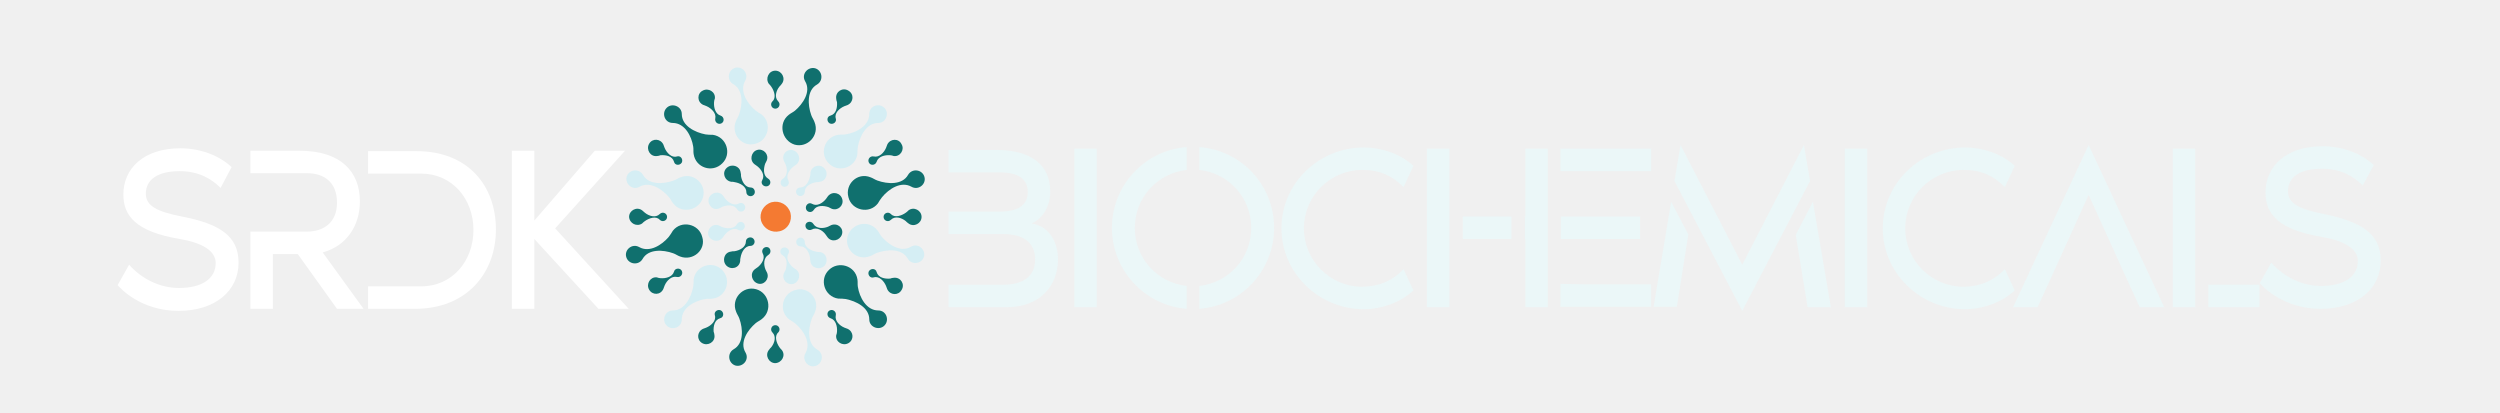
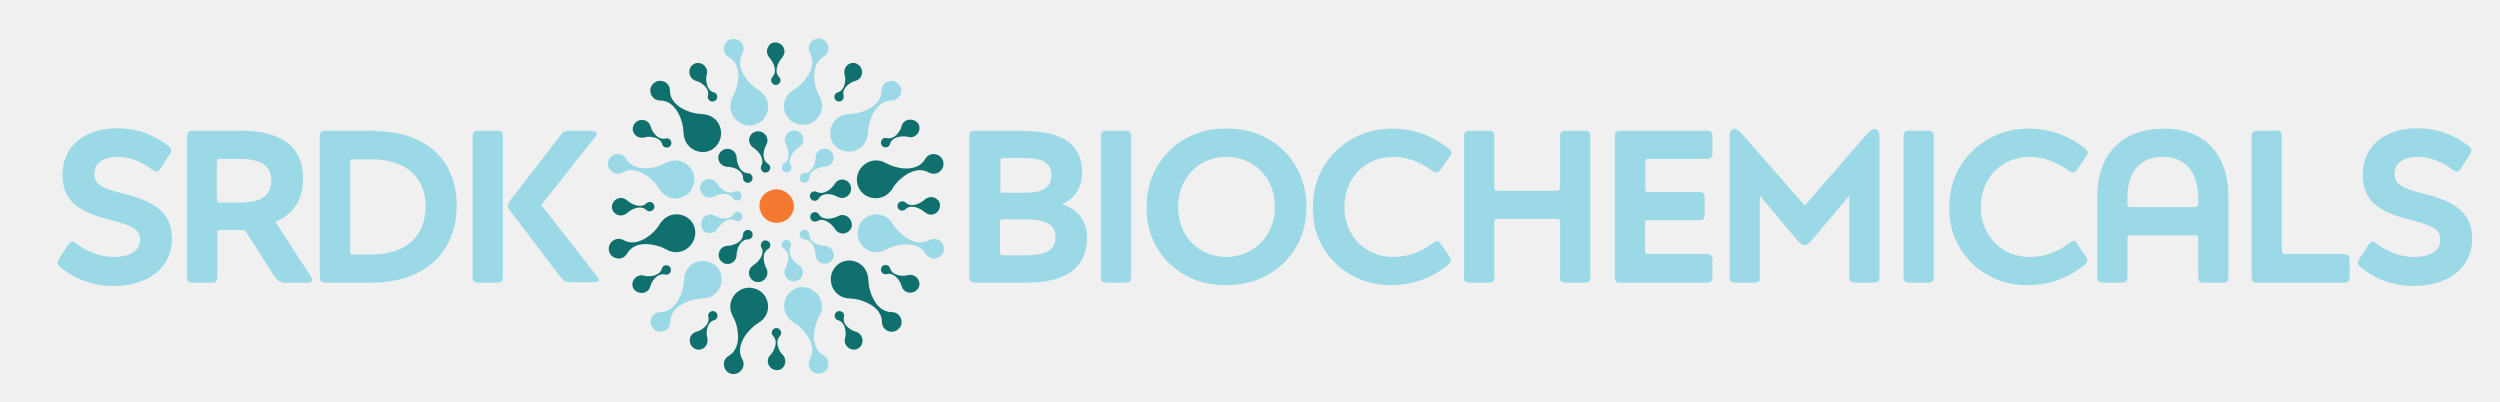
- <svg xmlns="http://www.w3.org/2000/svg" version="1.1" id="Layer_1" x="0px" y="0px" viewBox="0 0 612 100.9" style="enable-background:new 0 0 612 100.9;" xml:space="preserve">
+ <svg xmlns="http://www.w3.org/2000/svg" version="1.1" id="Layer_1" x="0px" y="0px" viewBox="0 0 612 98.3" style="enable-background:new 0 0 612 98.3;" xml:space="preserve">
  <style type="text/css">
	.st0{fill-rule:evenodd;clip-rule:evenodd;fill:#F47A32;}
	.st1{fill-rule:evenodd;clip-rule:evenodd;fill:#10706E;}
- 	.st2{fill-rule:evenodd;clip-rule:evenodd;fill:#D5EEF4;}
- 	.st3{fill:#FFFFFF;}
- 	.st4{fill:#EBF7F8;}
+ 	.st2{fill-rule:evenodd;clip-rule:evenodd;fill:#9BD9E7;}
+ 	.st3{fill:#9BD9E7;}
</style>
-   <path id="XMLID_250_" class="st0" d="M188.9,49.5c2-0.5,4,0.6,4.6,2.6c0.5,2-0.6,4-2.6,4.5c-2,0.5-4-0.6-4.6-2.6  C185.8,52.1,186.9,50.1,188.9,49.5" />
-   <path id="XMLID_249_" class="st1" d="M184.7,40.2c0.2,0.2,0.5,0.3,0.7,0.5c1,0.8,1.9,2.2,1.2,3.4c-0.5,0.8,0.3,1.7,1.2,1.5  c0.9-0.2,1.1-1.4,0.2-1.9c-1.2-0.7-1.1-2.4-0.7-3.6c0.1-0.3,0.3-0.5,0.4-0.8c0.6-1.5-0.8-3-2.3-2.6  C183.9,37.1,183.4,39.2,184.7,40.2" />
-   <path id="XMLID_246_" class="st2" d="M180.1,29.8c0.2-0.6,0.6-1.1,0.8-1.7c0.9-2.5,1.1-6.1-1.4-7.5c-1.7-1-1.3-3.5,0.5-4  c1.8-0.5,3.4,1.5,2.4,3.2c-1.4,2.5,0.5,5.5,2.5,7.2c0.5,0.4,1,0.7,1.5,1c2.7,2.1,1.7,6.4-1.5,7.2C181.8,36.1,178.9,33,180.1,29.8" />
-   <path id="XMLID_245_" class="st1" d="M193.1,28.1c0.5-0.4,1-0.6,1.5-1c2-1.7,4-4.7,2.5-7.2c-1-1.7,0.6-3.6,2.4-3.2  c1.8,0.5,2.2,3,0.5,4c-2.5,1.4-2.3,5-1.4,7.5c0.2,0.6,0.6,1.1,0.8,1.7c1.3,3.2-1.7,6.4-4.9,5.5C191.4,34.4,190.4,30.2,193.1,28.1" />
-   <path id="XMLID_242_" class="st2" d="M191.9,39.4c0.1,0.3,0.3,0.5,0.4,0.8c0.5,1.2,0.5,2.9-0.7,3.6c-0.8,0.5-0.6,1.7,0.2,1.9  c0.9,0.2,1.6-0.7,1.2-1.5c-0.7-1.2,0.2-2.6,1.2-3.4c0.2-0.2,0.5-0.3,0.7-0.5c1.3-1,0.8-3-0.7-3.5C192.7,36.3,191.2,37.8,191.9,39.4" />
-   <path id="XMLID_239_" class="st2" d="M205.2,33c0.6-0.1,1.2,0,1.8-0.1c2.6-0.4,5.8-2.1,5.8-5c0-2,2.4-2.8,3.7-1.5  c1.3,1.3,0.4,3.7-1.5,3.7c-2.9,0-4.5,3.2-5,5.8c-0.1,0.6-0.1,1.2-0.1,1.8c-0.5,3.4-4.7,4.7-7,2.3C200.5,37.7,201.8,33.5,205.2,33" />
-   <path id="XMLID_236_" class="st2" d="M198.4,42.2c0,0.3,0,0.6-0.1,0.9c-0.2,1.2-1,2.8-2.4,2.8c-0.9,0-1.4,1.1-0.7,1.8  c0.6,0.6,1.8,0.2,1.8-0.7c0-1.4,1.5-2.2,2.8-2.4c0.3,0,0.6,0,0.9-0.1c1.6-0.2,2.2-2.2,1.1-3.3C200.7,40,198.7,40.6,198.4,42.2" />
-   <path id="XMLID_235_" class="st1" d="M213.1,43.4c0.6,0.2,1.1,0.6,1.7,0.8c2.5,0.9,6.1,1.1,7.5-1.4c1-1.7,3.5-1.3,4,0.5  c0.5,1.8-1.5,3.4-3.2,2.4c-2.5-1.4-5.5,0.5-7.2,2.6c-0.4,0.5-0.7,1-1,1.5c-2.1,2.7-6.4,1.7-7.2-1.5  C206.8,45.1,209.9,42.1,213.1,43.4" />
-   <path id="XMLID_234_" class="st1" d="M202.7,48c-0.2,0.2-0.3,0.5-0.5,0.7c-0.8,1-2.2,1.9-3.4,1.2c-0.8-0.5-1.7,0.3-1.5,1.2  c0.2,0.9,1.4,1.1,1.9,0.3c0.7-1.2,2.4-1.1,3.6-0.7c0.3,0.1,0.5,0.3,0.8,0.4c1.5,0.6,3-0.8,2.6-2.3C205.8,47.2,203.8,46.7,202.7,48" />
-   <path id="XMLID_231_" class="st2" d="M214.8,56.4c0.4,0.5,0.6,1,1,1.5c1.7,2,4.7,4,7.2,2.5c1.7-1,3.6,0.6,3.2,2.4  c-0.5,1.8-3,2.2-4,0.5c-1.4-2.5-5-2.3-7.5-1.4c-0.6,0.2-1.1,0.6-1.7,0.8c-3.2,1.3-6.4-1.7-5.5-4.9C208.5,54.6,212.7,53.7,214.8,56.4  " />
-   <path id="XMLID_230_" class="st1" d="M203.5,55.1c-0.3,0.1-0.5,0.3-0.8,0.4c-1.2,0.5-2.9,0.5-3.6-0.7c-0.5-0.8-1.7-0.6-1.9,0.2  c-0.2,0.9,0.7,1.6,1.5,1.2c1.2-0.7,2.7,0.2,3.4,1.2c0.2,0.2,0.3,0.5,0.5,0.7c1,1.3,3,0.8,3.5-0.7C206.6,55.9,205.1,54.5,203.5,55.1" />
-   <path id="XMLID_229_" class="st1" d="M209.9,68.4c0.1,0.6,0,1.2,0.1,1.8c0.4,2.6,2.1,5.8,5,5.8c2,0,2.8,2.4,1.5,3.7  c-1.3,1.3-3.7,0.4-3.7-1.5c0-2.9-3.2-4.5-5.8-5c-0.6-0.1-1.2-0.1-1.8-0.1c-3.4-0.5-4.7-4.7-2.3-7C205.2,63.8,209.4,65,209.9,68.4" />
-   <path id="XMLID_218_" class="st2" d="M200.7,61.7c-0.3,0-0.6,0-0.9-0.1c-1.2-0.2-2.8-1-2.8-2.4c0-0.9-1.1-1.4-1.8-0.7  c-0.6,0.6-0.2,1.8,0.7,1.8c1.4,0,2.2,1.5,2.4,2.8c0,0.3,0,0.6,0.1,0.9c0.2,1.6,2.2,2.2,3.4,1.1C202.9,63.9,202.3,61.9,200.7,61.7" />
-   <path id="XMLID_215_" class="st2" d="M199.5,76.4c-0.2,0.6-0.6,1.1-0.8,1.7c-0.9,2.5-1.1,6.1,1.4,7.5c1.7,1,1.3,3.5-0.5,4  c-1.8,0.5-3.4-1.5-2.4-3.2c1.4-2.5-0.5-5.5-2.5-7.2c-0.5-0.4-1-0.7-1.5-1c-2.7-2.1-1.7-6.4,1.5-7.2C197.8,70,200.8,73.2,199.5,76.4" />
-   <path id="XMLID_149_" class="st2" d="M194.9,66c-0.2-0.2-0.5-0.3-0.7-0.5c-1-0.8-1.9-2.2-1.2-3.4c0.5-0.8-0.3-1.7-1.2-1.5  c-0.9,0.2-1.1,1.4-0.2,1.9c1.2,0.7,1.1,2.4,0.7,3.6c-0.1,0.3-0.3,0.5-0.4,0.8c-0.6,1.5,0.8,3,2.3,2.6C195.7,69,196.2,67,194.9,66" />
-   <path id="XMLID_148_" class="st1" d="M186.5,78.1c-0.5,0.4-1,0.6-1.5,1c-2,1.7-4,4.7-2.5,7.2c1,1.7-0.6,3.6-2.4,3.2  c-1.8-0.5-2.2-3-0.5-4c2.5-1.4,2.3-5,1.4-7.5c-0.2-0.6-0.6-1.1-0.8-1.7c-1.3-3.2,1.7-6.4,4.9-5.5C188.3,71.7,189.2,76,186.5,78.1" />
-   <path id="XMLID_144_" class="st1" d="M187.8,66.8c-0.1-0.3-0.3-0.5-0.4-0.8c-0.5-1.2-0.5-2.9,0.7-3.6c0.8-0.5,0.6-1.7-0.2-1.9  c-0.9-0.2-1.6,0.7-1.2,1.5c0.7,1.2-0.2,2.6-1.2,3.4c-0.2,0.2-0.5,0.3-0.7,0.5c-1.3,1-0.8,3,0.7,3.5C187,69.9,188.4,68.3,187.8,66.8" />
-   <path id="XMLID_138_" class="st2" d="M174.5,73.1c-0.6,0.1-1.2,0-1.8,0.1c-2.6,0.4-5.8,2.1-5.8,5c0,2-2.4,2.8-3.7,1.5  c-1.3-1.3-0.4-3.7,1.5-3.7c2.9,0,4.5-3.2,5-5.8c0.1-0.6,0.1-1.2,0.1-1.8c0.5-3.4,4.7-4.7,7-2.3C179.1,68.5,177.9,72.6,174.5,73.1" />
-   <path id="XMLID_136_" class="st1" d="M181.2,63.9c0-0.3,0-0.6,0.1-0.9c0.2-1.2,1-2.8,2.4-2.8c0.9,0,1.4-1.1,0.7-1.8  c-0.6-0.6-1.8-0.2-1.8,0.7c0,1.4-1.5,2.2-2.8,2.4c-0.3,0-0.6,0-0.9,0.1c-1.6,0.2-2.2,2.2-1.1,3.4C179,66.2,181,65.6,181.2,63.9" />
-   <path id="XMLID_135_" class="st1" d="M166.5,62.8c-0.6-0.2-1.1-0.6-1.7-0.8c-2.5-0.9-6.1-1.1-7.5,1.4c-1,1.7-3.5,1.3-4-0.5  c-0.5-1.8,1.5-3.4,3.2-2.4c2.5,1.4,5.5-0.5,7.2-2.5c0.4-0.5,0.7-1,1-1.5c2.1-2.7,6.4-1.7,7.2,1.5C172.9,61.1,169.7,64,166.5,62.8" />
-   <path id="XMLID_129_" class="st2" d="M176.9,58.2c0.2-0.2,0.3-0.5,0.5-0.7c0.8-1,2.2-1.9,3.4-1.2c0.8,0.5,1.7-0.3,1.5-1.2  c-0.2-0.9-1.4-1.1-1.9-0.2c-0.7,1.2-2.4,1.1-3.6,0.7c-0.3-0.1-0.5-0.3-0.8-0.4c-1.5-0.6-3,0.8-2.6,2.4  C173.9,59,175.9,59.5,176.9,58.2" />
-   <path id="XMLID_122_" class="st2" d="M164.8,49.8c-0.4-0.5-0.6-1-1-1.5c-1.7-2-4.7-4-7.2-2.6c-1.7,1-3.6-0.6-3.2-2.4  c0.5-1.8,3-2.2,4-0.5c1.4,2.5,5,2.3,7.5,1.4c0.6-0.2,1.1-0.6,1.7-0.8c3.2-1.3,6.4,1.7,5.5,4.9C171.2,51.5,166.9,52.5,164.8,49.8" />
-   <path id="XMLID_117_" class="st2" d="M176.1,51c0.3-0.1,0.5-0.3,0.8-0.4c1.2-0.5,2.9-0.5,3.6,0.7c0.5,0.8,1.7,0.6,1.9-0.3  c0.2-0.9-0.7-1.6-1.5-1.2c-1.2,0.7-2.6-0.2-3.4-1.2c-0.2-0.2-0.3-0.5-0.5-0.7c-1-1.3-3-0.8-3.5,0.7C173.1,50.2,174.6,51.7,176.1,51" />
-   <path id="XMLID_114_" class="st1" d="M169.8,37.7c-0.1-0.6,0-1.2-0.1-1.8c-0.4-2.6-2.1-5.8-5-5.8c-2,0-2.8-2.4-1.5-3.7  c1.3-1.3,3.7-0.4,3.7,1.5c0,2.9,3.2,4.5,5.8,5c0.6,0.1,1.2,0.1,1.8,0.1c3.4,0.5,4.7,4.7,2.3,7C174.4,42.4,170.3,41.1,169.8,37.7" />
-   <path id="XMLID_111_" class="st1" d="M179,44.5c0.3,0,0.6,0,0.9,0.1c1.2,0.2,2.8,1,2.8,2.4c0,0.9,1.1,1.4,1.8,0.7  c0.6-0.6,0.2-1.8-0.7-1.8c-1.4,0-2.2-1.5-2.4-2.8c0-0.3,0-0.6-0.1-0.9c-0.2-1.6-2.2-2.2-3.4-1.1C176.7,42.2,177.3,44.2,179,44.5" />
-   <path id="XMLID_109_" class="st1" d="M188.2,20.5c0.2,0.2,0.4,0.4,0.6,0.7c0.7,1,1.3,2.7,0.3,3.6c-0.7,0.7-0.2,1.8,0.7,1.8  c0.9,0,1.4-1.1,0.7-1.8c-1-1-0.5-2.6,0.3-3.6c0.2-0.2,0.4-0.4,0.6-0.7c1-1.3,0-3.2-1.6-3.2C188.2,17.3,187.3,19.2,188.2,20.5" />
-   <path id="XMLID_107_" class="st1" d="M204.7,24.1c0,0.3,0.1,0.6,0.2,0.9c0.1,1.3-0.2,2.9-1.6,3.3c-0.9,0.2-1,1.4-0.2,1.9  c0.8,0.4,1.8-0.3,1.5-1.2c-0.4-1.3,0.9-2.5,2.1-3c0.3-0.1,0.6-0.2,0.8-0.3c1.5-0.7,1.6-2.7,0.2-3.5  C206.3,21.3,204.5,22.4,204.7,24.1" />
-   <path id="XMLID_105_" class="st1" d="M217.2,35.4c-0.1,0.3-0.2,0.5-0.3,0.8c-0.5,1.2-1.7,2.4-3,2.1c-0.9-0.2-1.6,0.7-1.2,1.5  c0.4,0.8,1.6,0.7,1.9-0.2c0.4-1.3,2-1.7,3.3-1.6c0.3,0,0.6,0.1,0.9,0.2c1.6,0.2,2.7-1.6,1.9-2.9C220,33.8,217.9,33.9,217.2,35.4" />
-   <path id="XMLID_104_" class="st1" d="M222.4,51.5c-0.2,0.2-0.4,0.4-0.7,0.6c-1,0.7-2.7,1.3-3.6,0.3c-0.7-0.7-1.8-0.2-1.8,0.7  c0,0.9,1.1,1.4,1.8,0.7c1-1,2.6-0.5,3.6,0.3c0.2,0.2,0.4,0.4,0.7,0.6c1.3,1,3.2,0,3.2-1.6C225.6,51.5,223.7,50.5,222.4,51.5" />
-   <path id="XMLID_102_" class="st1" d="M218.8,68c-0.3,0-0.6,0.1-0.9,0.2c-1.3,0.1-2.9-0.2-3.3-1.6c-0.2-0.9-1.4-1-1.9-0.2  c-0.4,0.8,0.3,1.8,1.2,1.5c1.3-0.4,2.5,0.9,3,2.1c0.1,0.3,0.2,0.6,0.3,0.8c0.7,1.5,2.7,1.6,3.5,0.2C221.6,69.6,220.5,67.8,218.8,68" />
-   <path id="XMLID_101_" class="st1" d="M207.5,80.5c-0.3-0.1-0.5-0.2-0.8-0.3c-1.2-0.5-2.4-1.7-2.1-3c0.2-0.9-0.7-1.6-1.5-1.2  c-0.8,0.4-0.7,1.6,0.2,1.9c1.3,0.4,1.7,2,1.6,3.3c0,0.3-0.1,0.6-0.2,0.9c-0.2,1.6,1.6,2.7,3,1.9C209.1,83.2,209,81.2,207.5,80.5" />
-   <path id="XMLID_100_" class="st1" d="M191.4,85.7c-0.2-0.2-0.4-0.4-0.6-0.7c-0.7-1-1.3-2.7-0.3-3.6c0.7-0.7,0.2-1.8-0.7-1.8  c-0.9,0-1.4,1.1-0.7,1.8c1,1,0.5,2.6-0.3,3.6c-0.2,0.2-0.4,0.4-0.6,0.7c-1,1.3,0,3.2,1.6,3.2C191.4,88.8,192.4,87,191.4,85.7" />
-   <path id="XMLID_99_" class="st1" d="M174.9,82.1c0-0.3-0.1-0.6-0.2-0.9c-0.1-1.3,0.2-2.9,1.6-3.3c0.9-0.2,1-1.4,0.2-1.9  c-0.8-0.4-1.8,0.3-1.5,1.2c0.4,1.3-0.9,2.5-2.1,3c-0.3,0.1-0.6,0.2-0.8,0.3c-1.5,0.7-1.6,2.7-0.2,3.5  C173.3,84.8,175.1,83.7,174.9,82.1" />
-   <path id="XMLID_98_" class="st1" d="M162.4,70.7c0.1-0.3,0.2-0.5,0.3-0.8c0.5-1.2,1.7-2.4,3-2.1c0.9,0.2,1.6-0.7,1.2-1.5  c-0.4-0.8-1.7-0.7-1.9,0.2c-0.4,1.3-2,1.7-3.3,1.6c-0.3,0-0.6-0.1-0.9-0.2c-1.6-0.2-2.7,1.6-1.9,3C159.7,72.3,161.7,72.3,162.4,70.7  " />
-   <path id="XMLID_97_" class="st1" d="M157.2,54.7c0.2-0.2,0.4-0.4,0.7-0.6c1-0.7,2.7-1.3,3.6-0.3c0.7,0.7,1.8,0.2,1.8-0.7  c0-0.9-1.1-1.4-1.8-0.7c-1,1-2.6,0.5-3.6-0.3c-0.3-0.2-0.4-0.4-0.7-0.6c-1.3-1-3.2,0-3.2,1.6C154.1,54.7,155.9,55.6,157.2,54.7" />
-   <path id="XMLID_96_" class="st1" d="M160.8,38.2c0.3,0,0.6-0.1,0.9-0.2c1.3-0.1,2.9,0.2,3.3,1.6c0.2,0.9,1.4,1,1.9,0.2  c0.4-0.8-0.3-1.8-1.2-1.5c-1.3,0.4-2.5-0.9-3-2.1c-0.1-0.3-0.2-0.6-0.3-0.8c-0.7-1.5-2.7-1.6-3.5-0.2  C158.1,36.6,159.2,38.4,160.8,38.2" />
-   <path id="XMLID_95_" class="st1" d="M172.2,25.7c0.3,0.1,0.5,0.2,0.8,0.3c1.1,0.5,2.4,1.7,2.1,3c-0.2,0.9,0.7,1.6,1.5,1.2  c0.8-0.4,0.7-1.6-0.2-1.9c-1.3-0.4-1.7-2-1.6-3.3c0-0.3,0.1-0.6,0.2-0.9c0.2-1.6-1.6-2.7-3-1.9C170.6,22.9,170.6,25,172.2,25.7" />
-   <g id="XMLID_62_">
-     <g id="XMLID_137_">
-       <path id="XMLID_150_" class="st3" d="M58.4,64.3c0,6.8-5.6,11.8-14.7,11.8c-9.3,0-14.3-5.6-14.9-6.3l2.8-5    c3.2,3.6,7.7,5.7,12.2,5.7c5.8,0,9-2.4,9-6.1c0-3.1-3.5-5-8.8-5.9c-10.8-1.8-13.8-5.7-13.8-10.9c0-6.3,4.9-11.3,14-11.3    c1.6,0,7.7,0.2,12.5,4.6L54,46c-2-2-5.1-4.1-10-4.1c-5.3,0-8.3,2-8.3,5.5c0,3,2.7,4.4,8.8,5.6C53.7,54.8,58.4,57.7,58.4,64.3z" />
-       <path id="XMLID_146_" class="st3" d="M89,75.6h-6.5l-9.6-13.4h-6.1v13.4h-5.5V56.7h13.8c4,0,7.4-2.1,7.4-7.1    c0-5.1-3.3-7.2-7.3-7.2H61.3v-5.5h12c10.1,0,14.8,5.1,14.8,12.4c0,6-3.3,10.9-9.1,12.5L89,75.6z" />
-       <path id="XMLID_142_" class="st3" d="M121.4,56.2c0,10.7-7.2,19.4-19.8,19.4H90.1v-5.5h13c7.6,0,12.8-6.2,12.8-13.8    c0-7.7-5.3-13.8-12.8-13.8h-13v-5.5h11.6C114.6,36.9,121.4,45.5,121.4,56.2z" />
-       <path id="XMLID_140_" class="st3" d="M153.9,75.6h-7.4l-15.7-17.1v17.1h-5.5V36.9h5.5v17.1l14.8-17.1h7.4l-17.1,19L153.9,75.6z" />
-     </g>
+   <path id="XMLID_213_" class="st0" d="M189,46.5c2.2-0.6,4.5,0.7,5.2,2.9c0.6,2.2-0.7,4.4-3,5c-2.2,0.6-4.5-0.7-5.1-2.9  C185.4,49.4,186.7,47.1,189,46.5" />
+   <path id="XMLID_212_" class="st1" d="M184.2,36c0.3,0.2,0.5,0.3,0.8,0.6c1.1,0.9,2.1,2.5,1.4,3.9c-0.5,0.9,0.3,2,1.3,1.7  c1-0.3,1.2-1.6,0.3-2.1c-1.3-0.8-1.3-2.7-0.7-4c0.1-0.3,0.3-0.6,0.4-0.9c0.7-1.7-0.9-3.4-2.6-3C183.3,32.6,182.8,34.8,184.2,36" />
+   <path id="XMLID_174_" class="st2" d="M179.1,24.3c0.3-0.6,0.6-1.2,0.9-1.9c1.1-2.8,1.3-6.8-1.6-8.4c-1.9-1.1-1.4-3.9,0.6-4.4  c2-0.5,3.8,1.6,2.7,3.6c-1.6,2.8,0.6,6.2,2.9,8.1c0.6,0.5,1.2,0.7,1.7,1.2c3,2.4,1.9,7.2-1.7,8.1C181,31.4,177.7,27.9,179.1,24.3" />
+   <path id="XMLID_173_" class="st2" d="M193.7,22.4c0.5-0.4,1.1-0.7,1.7-1.2c2.3-1.9,4.5-5.3,2.9-8.1c-1.1-1.9,0.7-4.1,2.7-3.6  c2,0.5,2.5,3.3,0.6,4.4c-2.8,1.6-2.6,5.7-1.6,8.4c0.3,0.7,0.6,1.2,0.9,1.9c1.4,3.6-1.9,7.2-5.5,6.2  C191.7,29.5,190.6,24.8,193.7,22.4" />
+   <path id="XMLID_170_" class="st2" d="M192.3,35.1c0.1,0.3,0.3,0.6,0.4,0.9c0.5,1.3,0.6,3.3-0.7,4c-0.9,0.5-0.7,1.9,0.3,2.1  c1,0.3,1.8-0.8,1.3-1.7c-0.8-1.3,0.3-3,1.4-3.9c0.3-0.2,0.6-0.4,0.8-0.6c1.5-1.2,0.9-3.4-0.8-3.9C193.2,31.6,191.6,33.3,192.3,35.1" />
+   <path id="XMLID_167_" class="st2" d="M207.2,28c0.7-0.1,1.3-0.1,2.1-0.2c2.9-0.5,6.5-2.3,6.5-5.6c0-2.2,2.7-3.2,4.1-1.7  c1.5,1.5,0.5,4.1-1.7,4.1c-3.2,0-5.1,3.6-5.6,6.5c-0.1,0.7-0.1,1.4-0.2,2.1c-0.6,3.8-5.2,5.2-7.9,2.6C202,33.2,203.4,28.5,207.2,28" />
+   <path id="XMLID_163_" class="st2" d="M199.7,38.3c0,0.3,0,0.6-0.1,1c-0.2,1.4-1.1,3.1-2.7,3.1c-1.1,0-1.5,1.3-0.8,2  c0.7,0.7,2,0.2,2-0.8c0-1.6,1.7-2.4,3.1-2.7c0.3-0.1,0.7,0,1-0.1c1.8-0.3,2.5-2.5,1.2-3.8C202.2,35.8,199.9,36.4,199.7,38.3" />
+   <path id="XMLID_162_" class="st1" d="M216.2,39.6c0.6,0.3,1.2,0.6,1.9,0.9c2.8,1.1,6.8,1.3,8.4-1.6c1.1-1.9,3.9-1.4,4.4,0.6  c0.5,2-1.6,3.8-3.6,2.7c-2.8-1.6-6.2,0.6-8.1,2.9c-0.5,0.6-0.7,1.2-1.2,1.7c-2.4,3-7.2,1.9-8.1-1.7C209,41.5,212.6,38.2,216.2,39.6" />
+   <path id="XMLID_161_" class="st1" d="M204.5,44.8c-0.2,0.3-0.3,0.5-0.6,0.8c-0.9,1.1-2.5,2.1-3.9,1.4c-0.9-0.5-2,0.3-1.7,1.3  c0.3,1,1.6,1.2,2.1,0.3c0.8-1.3,2.7-1.3,4-0.7c0.3,0.1,0.6,0.3,0.9,0.4c1.7,0.7,3.4-0.9,3-2.6C207.9,43.9,205.6,43.3,204.5,44.8" />
+   <path id="XMLID_158_" class="st2" d="M218.1,54.2c0.4,0.5,0.7,1.1,1.2,1.7c1.9,2.3,5.3,4.5,8.1,2.9c1.9-1.1,4.1,0.7,3.6,2.7  c-0.5,2-3.3,2.5-4.4,0.6c-1.6-2.8-5.7-2.6-8.4-1.6c-0.7,0.3-1.2,0.6-1.9,0.9c-3.6,1.4-7.2-1.9-6.2-5.5  C211,52.3,215.7,51.2,218.1,54.2" />
+   <path id="XMLID_157_" class="st1" d="M205.4,52.8c-0.3,0.1-0.6,0.3-0.9,0.4c-1.3,0.5-3.3,0.6-4-0.7c-0.5-0.9-1.9-0.7-2.1,0.3  c-0.3,1,0.8,1.8,1.7,1.3c1.3-0.8,3,0.3,3.9,1.4c0.2,0.3,0.4,0.6,0.6,0.8c1.2,1.5,3.4,0.9,3.9-0.8C208.8,53.7,207.1,52.1,205.4,52.8" />
+   <path id="XMLID_156_" class="st1" d="M212.5,67.8c0.1,0.7,0.1,1.3,0.2,2.1c0.5,2.9,2.3,6.5,5.6,6.5c2.2,0,3.2,2.7,1.7,4.1  c-1.5,1.5-4.1,0.5-4.1-1.7c0-3.2-3.6-5.1-6.5-5.6c-0.7-0.1-1.4-0.1-2.1-0.2c-3.8-0.6-5.2-5.2-2.6-7.9  C207.3,62.5,211.9,63.9,212.5,67.8" />
+   <path id="XMLID_153_" class="st2" d="M202.2,60.2c-0.3,0-0.6,0-1-0.1c-1.4-0.2-3.1-1.1-3.1-2.7c0-1.1-1.3-1.5-2-0.8  c-0.7,0.7-0.2,2,0.8,2c1.6,0,2.4,1.7,2.7,3.1c0.1,0.3,0,0.7,0.1,1c0.3,1.8,2.5,2.5,3.8,1.2C204.7,62.7,204,60.5,202.2,60.2" />
+   <path id="XMLID_150_" class="st2" d="M200.9,76.7c-0.3,0.6-0.6,1.2-0.9,1.9c-1.1,2.8-1.3,6.8,1.6,8.4c1.9,1.1,1.4,3.9-0.6,4.4  c-2,0.5-3.8-1.6-2.7-3.6c1.6-2.8-0.6-6.2-2.9-8.1c-0.6-0.5-1.2-0.7-1.7-1.2c-3-2.4-1.9-7.2,1.7-8.1  C198.9,69.6,202.3,73.1,200.9,76.7" />
+   <path id="XMLID_147_" class="st2" d="M195.7,65c-0.3-0.2-0.5-0.3-0.8-0.6c-1.1-0.9-2.1-2.5-1.4-3.9c0.5-0.9-0.3-2-1.3-1.7  c-1,0.3-1.2,1.6-0.3,2.1c1.3,0.8,1.3,2.7,0.7,4c-0.1,0.3-0.3,0.6-0.4,0.9c-0.7,1.7,0.9,3.4,2.6,3C196.6,68.4,197.2,66.2,195.7,65" />
+   <path id="XMLID_146_" class="st1" d="M186.3,78.6c-0.5,0.4-1.1,0.7-1.7,1.2c-2.3,1.9-4.5,5.3-2.9,8.1c1.1,1.9-0.7,4.1-2.7,3.6  c-2-0.5-2.5-3.3-0.6-4.4c2.8-1.6,2.6-5.7,1.6-8.4c-0.3-0.7-0.6-1.2-0.9-1.9c-1.4-3.6,1.9-7.2,5.5-6.2  C188.2,71.5,189.3,76.2,186.3,78.6" />
+   <path id="XMLID_145_" class="st1" d="M187.7,65.9c-0.1-0.3-0.3-0.6-0.4-0.9c-0.5-1.3-0.6-3.3,0.7-4c0.9-0.5,0.7-1.9-0.3-2.1  c-1-0.3-1.8,0.8-1.3,1.7c0.8,1.3-0.3,3-1.4,3.9c-0.3,0.2-0.6,0.4-0.8,0.6c-1.5,1.2-0.9,3.4,0.8,3.9  C186.8,69.4,188.4,67.7,187.7,65.9" />
+   <path id="XMLID_142_" class="st2" d="M172.7,73c-0.7,0.1-1.3,0.1-2.1,0.2c-2.9,0.5-6.5,2.3-6.5,5.6c0,2.2-2.7,3.2-4.1,1.7  c-1.5-1.5-0.5-4.1,1.7-4.1c3.2,0,5.1-3.6,5.6-6.5c0.1-0.7,0.1-1.4,0.2-2.1c0.6-3.8,5.2-5.2,7.9-2.6C177.9,67.8,176.5,72.5,172.7,73" />
+   <path id="XMLID_141_" class="st1" d="M180.3,62.7c0-0.3,0-0.6,0.1-1c0.2-1.4,1.1-3.1,2.7-3.1c1.1,0,1.5-1.3,0.8-2  c-0.7-0.7-2-0.2-2,0.8c0,1.6-1.7,2.4-3.1,2.7c-0.3,0.1-0.7,0-1,0.1c-1.8,0.3-2.5,2.5-1.2,3.8C177.8,65.2,180,64.6,180.3,62.7" />
+   <path id="XMLID_140_" class="st1" d="M163.8,61.4c-0.6-0.3-1.2-0.6-1.9-0.9c-2.8-1.1-6.8-1.3-8.4,1.6c-1.1,1.9-3.9,1.4-4.4-0.6  c-0.5-2,1.6-3.8,3.6-2.7c2.8,1.6,6.2-0.6,8.1-2.9c0.5-0.6,0.7-1.2,1.2-1.7c2.4-3,7.2-1.9,8.1,1.7C170.9,59.5,167.4,62.8,163.8,61.4" />
+   <path id="XMLID_137_" class="st2" d="M175.5,56.2c0.2-0.3,0.3-0.5,0.6-0.8c0.9-1.1,2.5-2.2,3.9-1.4c0.9,0.5,2-0.3,1.7-1.3  c-0.3-1-1.6-1.2-2.1-0.3c-0.8,1.3-2.7,1.3-4,0.7c-0.3-0.1-0.6-0.3-0.9-0.4c-1.7-0.7-3.4,0.9-3,2.6C172,57.2,174.3,57.7,175.5,56.2" />
+   <path id="XMLID_133_" class="st2" d="M161.8,46.8c-0.4-0.5-0.7-1.1-1.2-1.7c-1.9-2.3-5.3-4.5-8.1-2.9c-1.9,1.1-4.1-0.7-3.6-2.7  c0.5-2,3.3-2.5,4.4-0.6c1.6,2.8,5.7,2.6,8.4,1.6c0.7-0.3,1.2-0.6,1.9-0.9c3.6-1.4,7.2,1.9,6.2,5.5C169,48.7,164.2,49.9,161.8,46.8" />
+   <path id="XMLID_130_" class="st2" d="M174.5,48.2c0.3-0.1,0.6-0.3,0.9-0.4c1.3-0.5,3.3-0.6,4,0.7c0.5,0.9,1.9,0.7,2.1-0.3  c0.3-1-0.8-1.8-1.7-1.3c-1.3,0.8-3-0.3-3.9-1.4c-0.2-0.3-0.4-0.6-0.6-0.8c-1.2-1.5-3.4-0.9-3.9,0.8  C171.1,47.3,172.8,48.9,174.5,48.2" />
+   <path id="XMLID_125_" class="st1" d="M167.4,33.2c-0.1-0.7-0.1-1.3-0.2-2.1c-0.5-2.9-2.3-6.5-5.6-6.5c-2.2,0-3.2-2.7-1.7-4.1  c1.5-1.5,4.1-0.5,4.1,1.7c0,3.2,3.6,5.1,6.5,5.6c0.7,0.1,1.4,0.1,2.1,0.2c3.8,0.6,5.2,5.2,2.6,7.9C172.7,38.5,168,37.1,167.4,33.2" />
+   <path id="XMLID_120_" class="st1" d="M177.8,40.8c0.3,0.1,0.6,0,1,0.1c1.4,0.2,3.1,1.1,3.1,2.7c0,1.1,1.3,1.5,2,0.8  c0.7-0.7,0.2-2-0.8-2c-1.6,0-2.4-1.7-2.7-3.1c-0.1-0.3,0-0.7-0.1-1c-0.3-1.8-2.5-2.5-3.8-1.2C175.2,38.3,175.9,40.5,177.8,40.8" />
+   <path id="XMLID_116_" class="st1" d="M188.2,13.9c0.2,0.3,0.4,0.5,0.6,0.8c0.8,1.1,1.4,3,0.3,4.1c-0.7,0.7-0.2,2,0.8,2  c1,0,1.6-1.2,0.8-2c-1.1-1.1-0.5-2.9,0.3-4.1c0.2-0.3,0.4-0.5,0.6-0.8c1.1-1.5,0-3.5-1.8-3.5C188.2,10.3,187.1,12.4,188.2,13.9" />
+   <path id="XMLID_115_" class="st1" d="M206.7,17.9c0,0.3,0.1,0.6,0.2,1c0.1,1.4-0.3,3.3-1.8,3.7c-1,0.3-1.1,1.6-0.3,2.1  c0.9,0.5,2-0.3,1.7-1.3c-0.4-1.5,1-2.8,2.3-3.4c0.3-0.1,0.6-0.2,0.9-0.3c1.7-0.7,1.8-3.1,0.2-4C208.5,14.8,206.5,16,206.7,17.9" />
+   <path id="XMLID_113_" class="st1" d="M220.8,30.6c-0.1,0.3-0.2,0.6-0.3,0.9c-0.6,1.3-1.9,2.7-3.4,2.3c-1-0.3-1.8,0.8-1.3,1.7  c0.5,0.9,1.9,0.7,2.1-0.3c0.4-1.5,2.3-1.9,3.7-1.8c0.3,0,0.6,0.1,1,0.2c1.8,0.2,3.1-1.8,2.2-3.3C223.9,28.9,221.5,28.9,220.8,30.6" />
+   <path id="XMLID_112_" class="st1" d="M226.6,48.7c-0.3,0.2-0.5,0.4-0.8,0.6c-1.1,0.8-3,1.4-4.1,0.3c-0.7-0.7-2-0.2-2,0.8  c0,1,1.2,1.6,2,0.8c1.1-1.1,2.9-0.5,4.1,0.3c0.3,0.2,0.5,0.4,0.8,0.6c1.5,1.1,3.5,0,3.5-1.8C230.2,48.7,228.1,47.6,226.6,48.7" />
+   <path id="XMLID_110_" class="st1" d="M222.6,67.3c-0.3,0-0.6,0.1-1,0.2c-1.4,0.1-3.3-0.3-3.7-1.8c-0.3-1-1.6-1.1-2.1-0.3  c-0.5,0.9,0.3,2,1.3,1.7c1.5-0.4,2.8,1,3.4,2.3c0.1,0.3,0.2,0.6,0.3,0.9c0.7,1.7,3.1,1.8,4,0.2C225.7,69.1,224.4,67.1,222.6,67.3" />
+   <path id="XMLID_108_" class="st1" d="M209.8,81.3c-0.3-0.1-0.6-0.2-0.9-0.3c-1.3-0.6-2.7-1.9-2.3-3.4c0.3-1-0.8-1.8-1.7-1.3  c-0.9,0.5-0.7,1.9,0.3,2.1c1.5,0.4,1.9,2.3,1.8,3.7c0,0.3-0.1,0.6-0.2,1c-0.2,1.8,1.8,3.1,3.3,2.2C211.6,84.4,211.5,82.1,209.8,81.3  " />
+   <path id="XMLID_106_" class="st1" d="M191.8,87.1c-0.2-0.3-0.4-0.5-0.6-0.7c-0.8-1.1-1.4-3-0.3-4.1c0.7-0.7,0.2-2-0.8-2  c-1,0-1.6,1.2-0.8,2c1.1,1.1,0.5,2.9-0.3,4.1c-0.2,0.3-0.4,0.5-0.6,0.7c-1.1,1.5,0,3.5,1.8,3.5C191.8,90.7,192.9,88.6,191.8,87.1" />
+   <path id="XMLID_103_" class="st1" d="M173.2,83.1c0-0.3-0.1-0.6-0.2-1c-0.1-1.4,0.3-3.3,1.8-3.7c1-0.3,1.1-1.6,0.3-2.1  c-0.9-0.5-2,0.3-1.7,1.3c0.4,1.5-1,2.8-2.3,3.4c-0.3,0.1-0.6,0.2-0.9,0.3c-1.7,0.7-1.8,3.1-0.2,4C171.4,86.2,173.4,85,173.2,83.1" />
+   <path id="XMLID_76_" class="st1" d="M159.1,70.4c0.1-0.3,0.2-0.6,0.3-0.9c0.6-1.3,1.9-2.7,3.4-2.3c1,0.3,1.8-0.8,1.3-1.7  c-0.5-0.9-1.9-0.7-2.1,0.3c-0.4,1.5-2.3,1.9-3.7,1.8c-0.3,0-0.6-0.1-1-0.2c-1.8-0.2-3.1,1.8-2.2,3.3  C156.1,72.1,158.4,72.1,159.1,70.4" />
+   <path id="XMLID_75_" class="st1" d="M153.3,52.3c0.3-0.2,0.5-0.4,0.8-0.6c1.1-0.8,3-1.4,4.1-0.3c0.7,0.7,2,0.2,2-0.8  c0-1-1.2-1.6-2-0.8c-1.1,1.1-2.9,0.5-4.1-0.3c-0.3-0.2-0.5-0.4-0.8-0.6c-1.5-1.1-3.5,0-3.5,1.8C149.8,52.3,151.8,53.4,153.3,52.3" />
+   <path id="XMLID_74_" class="st1" d="M157.4,33.7c0.3,0,0.6-0.1,1-0.2c1.4-0.1,3.3,0.3,3.7,1.8c0.3,1,1.6,1.1,2.1,0.3  c0.5-0.9-0.3-2-1.3-1.7c-1.5,0.4-2.8-1-3.4-2.3c-0.1-0.3-0.2-0.6-0.3-0.9c-0.7-1.7-3.1-1.8-4-0.2C154.3,32,155.5,33.9,157.4,33.7" />
+   <path id="XMLID_73_" class="st1" d="M170.1,19.7c0.3,0.1,0.6,0.2,0.9,0.3c1.3,0.6,2.7,1.9,2.3,3.4c-0.3,1,0.8,1.8,1.7,1.3  c0.9-0.5,0.7-1.9-0.3-2.1c-1.5-0.4-1.9-2.3-1.8-3.7c0-0.3,0.1-0.6,0.2-1c0.2-1.8-1.8-3.1-3.3-2.2C168.3,16.6,168.4,18.9,170.1,19.7" />
+   <g id="XMLID_3_">
+     <path id="XMLID_4_" class="st3" d="M18.5,59.5c2.7,2.1,6,3.4,9.3,3.4c4.2,0,6.5-1.6,6.5-4.2c0-2.5-1.7-3.4-7.4-4.9   c-7.6-1.9-11.6-4.6-11.6-11c0-7.2,5.6-11.4,13.4-11.4c4.7,0,8.9,1.5,12.6,4.4c0.4,0.3,0.6,0.6,0.6,1c0,0.3-0.1,0.6-0.4,1l-2.2,3.5   c-0.3,0.5-0.6,0.7-0.9,0.7c-0.3,0-0.6-0.2-1-0.4c-2.9-2.1-5.6-3.2-8.7-3.2c-3.4,0-5.6,1.6-5.6,4.1c0,2.7,1.9,3.6,7.1,4.9   c8.1,2,11.9,5,11.9,11c0,7.1-5.8,11.6-14.3,11.6c-5.1,0-9.6-1.7-13-4.6c-0.5-0.4-0.7-0.7-0.7-1.1c0-0.2,0.2-0.5,0.4-1l2.2-3.4   c0.3-0.4,0.6-0.7,0.9-0.7C17.8,59,18.1,59.2,18.5,59.5z" />
+     <path id="XMLID_6_" class="st3" d="M53.2,67.9c0,0.9-0.4,1.3-1.3,1.3h-4.8c-0.9,0-1.3-0.4-1.3-1.3V33.3c0-0.9,0.4-1.3,1.3-1.3h11.8   c10.2,0,15.3,4,15.3,11.8c0,5.2-2.5,8.7-6.8,10.5L76,67.5c0.3,0.4,0.4,0.7,0.4,1c0,0.5-0.4,0.7-1.2,0.7h-5.3   c-1.3,0-1.9-0.4-2.7-1.5L60.4,57c-0.4-0.6-0.7-0.7-1.4-0.7h-5.1c-0.6,0-0.7,0.2-0.7,0.7V67.9z M53.2,48.9c0,0.6,0.1,0.7,0.7,0.7   h4.8c5.2,0,7.7-1.7,7.7-5.4c0-3.8-2.6-5.3-7.9-5.3h-4.7c-0.5,0-0.7,0.2-0.7,0.7V48.9z" />
+     <path id="XMLID_9_" class="st3" d="M91.7,32.1c12.6,0,20.1,7.2,20.1,18.1c0,11.6-7.8,19-21,19H79.6c-0.9,0-1.3-0.4-1.3-1.3V33.3   c0-0.9,0.4-1.3,1.3-1.3H91.7z M85.7,61.6c0,0.5,0.2,0.7,0.7,0.7h4.5c8.5,0,13.3-4.5,13.3-11.8c0-7-4.8-11.5-13.1-11.5h-4.7   c-0.5,0-0.7,0.2-0.7,0.7V61.6z" />
+     <path id="XMLID_12_" class="st3" d="M117,69.2c-0.9,0-1.3-0.4-1.3-1.3V33.3c0-0.9,0.4-1.3,1.3-1.3h4.8c0.9,0,1.3,0.4,1.3,1.3v34.6   c0,0.9-0.4,1.3-1.3,1.3H117z M145,32.1c0.7,0,1.1,0.2,1.1,0.6c0,0.3-0.1,0.5-0.4,0.8l-13.2,16.7l13.7,17.5c0.3,0.4,0.4,0.6,0.4,0.8   c0,0.4-0.4,0.6-1.1,0.6h-5.8c-1.3,0-1.7-0.3-2.5-1.3l-12.4-16.3c-0.3-0.4-0.5-0.8-0.5-1.1c0-0.3,0.2-0.7,0.5-1.2l12.2-15.8   c0.8-1.1,1.2-1.4,2.5-1.4H145z" />
  </g>
-   <g id="XMLID_28_">
-     <path id="XMLID_60_" class="st4" d="M259,63.5c0,6.7-4.7,11.7-12.5,11.7h-14.3v-5.5h13.4c4.8,0,7.8-2,7.8-6.2   c0-4.3-3.1-6.2-7.8-6.2h-13.4v-5.5h12.5c4.4,0,6.9-1.5,6.9-4.8c0-3.3-2.5-4.8-6.9-4.8h-12.5v-5.5h11.6c8.4,0,13.3,3.5,13.3,10.2   c0,3.9-2.1,6.8-4.6,7.8C257.1,55.4,259,59.6,259,63.5z" />
-     <path id="XMLID_58_" class="st4" d="M263,75.2V36.4h5.5v38.8H263z" />
-     <path id="XMLID_54_" class="st4" d="M290.5,36v5.6c-7.2,0.8-12.7,6.8-12.7,14.2c0,7.4,5.5,13.4,12.7,14.2v5.6   c-10.2-0.8-18.3-9.4-18.3-19.8S280.2,36.8,290.5,36z M311.9,55.8c0,10.4-8,19-18.3,19.8V70c7.2-0.8,12.7-6.8,12.7-14.2   s-5.5-13.4-12.7-14.2V36C303.9,36.8,311.9,45.3,311.9,55.8z" />
-     <path id="XMLID_52_" class="st4" d="M343.6,65.9l2.4,5.2c-3.2,3-7.9,4.6-12.1,4.6c-11.1,0-20.2-8.9-20.2-19.8   c0-11,9.1-19.8,20.2-19.8c4.2,0,8.9,1.5,12.1,4.5l-2.4,5.2c-2.7-2.7-5.7-4.2-10.1-4.2c-7.9,0-14.3,6.4-14.3,14.3   s6.4,14.3,14.3,14.3C337.9,70.1,341,68.6,343.6,65.9z" />
-     <path id="XMLID_48_" class="st4" d="M349.3,36.4h5.5v38.8h-5.5V36.4z M358.1,58.5V53H370v5.5H358.1z M378.9,36.4v38.8h-5.5V58.5   h-0.1V53h0.1V36.4H378.9z" />
-     <path id="XMLID_44_" class="st4" d="M404.2,36.4v5.5h-22.2v-5.5H404.2z M382.1,58.5v-5.5h19.4v5.5H382.1z M387.6,69.6h16.6v5.5   h-22.2v-5.6L387.6,69.6L387.6,69.6z" />
-     <path id="XMLID_40_" class="st4" d="M409.1,49.4l4.2,8l-2.8,17.7h-5.7L409.1,49.4z M443.1,44.3l-16.6,31.8l-16.6-31.8l1.5-8.8   l15.1,29.3l15.1-29.3L443.1,44.3z M448.2,75.2h-5.7l-2.9-17.7l4.2-8.1L448.2,75.2z" />
-     <path id="XMLID_38_" class="st4" d="M451.6,75.2V36.4h5.5v38.8H451.6z" />
-     <path id="XMLID_36_" class="st4" d="M490.8,65.9l2.4,5.2c-3.2,3-7.9,4.6-12.1,4.6c-11.1,0-20.2-8.9-20.2-19.8   c0-11,9.1-19.8,20.2-19.8c4.2,0,8.9,1.5,12.1,4.5l-2.4,5.2c-2.7-2.7-5.7-4.2-10.1-4.2c-7.9,0-14.3,6.4-14.3,14.3   s6.4,14.3,14.3,14.3C485.1,70.1,488.1,68.6,490.8,65.9z" />
-     <path id="XMLID_34_" class="st4" d="M529.8,75.2h-6l-3.8-8.3h0l-8.7-19.2l-8.7,19.2h0l-3.8,8.3h-6l18.5-39.7L529.8,75.2z" />
-     <path id="XMLID_31_" class="st4" d="M531.9,36.4h5.5v38.8h-5.5V36.4z M540.6,75.2v-5.5h12.5v5.5H540.6z" />
-     <path id="XMLID_29_" class="st4" d="M582.8,63.8c0,6.8-5.6,11.8-14.7,11.8c-9.3,0-14.3-5.6-14.9-6.3l2.8-5   c3.2,3.6,7.7,5.7,12.2,5.7c5.8,0,9-2.4,9-6.1c0-3.1-3.5-5-8.8-5.9c-10.8-1.8-13.8-5.7-13.8-10.9c0-6.3,4.9-11.3,14-11.3   c1.6,0,7.7,0.2,12.5,4.6l-2.7,5c-2-2-5.1-4.1-10-4.1c-5.3,0-8.3,2-8.3,5.5c0,3,2.7,4.4,8.8,5.6C578.2,54.3,582.8,57.3,582.8,63.8z" />
+   <g id="XMLID_1_">
+     <path id="XMLID_15_" class="st3" d="M250.9,32.1c9,0,14,3.1,14,10.1c0,3.9-1.9,6.5-5,7.8c3.8,1,6.2,4,6.2,8.1c0,7.4-5,11.1-15,11.1   h-12.5c-0.9,0-1.3-0.4-1.3-1.3V33.3c0-0.9,0.4-1.3,1.3-1.3H250.9z M244.8,46.5c0,0.5,0.2,0.7,0.7,0.7h5.4c4.5,0,6.5-1.4,6.5-4.3   c0-3-2.2-4.2-6.8-4.2h-5c-0.5,0-0.7,0.1-0.7,0.7V46.5z M251.3,53.7h-5.8c-0.6,0-0.7,0.2-0.7,0.7v7.4c0,0.5,0.2,0.7,0.7,0.7h5.6   c5.1,0,7.3-1.3,7.3-4.5C258.4,55,256,53.7,251.3,53.7z" />
+     <path id="XMLID_19_" class="st3" d="M270.8,69.2c-0.9,0-1.3-0.4-1.3-1.3V33.3c0-0.9,0.4-1.3,1.3-1.3h4.8c0.9,0,1.3,0.4,1.3,1.3   v34.6c0,0.9-0.4,1.3-1.3,1.3H270.8z" />
+     <path id="XMLID_21_" class="st3" d="M319.8,50.6c0.2,11-8.5,19.4-19.7,19.2c-11,0.2-19.6-8.2-19.4-19c-0.2-11,8.5-19.6,19.6-19.3   C311.4,31.3,319.9,39.7,319.8,50.6z M312.1,50.7c0-7.3-5.2-12.3-11.9-12.3c-6.7,0-11.8,5.1-11.8,12.3c0,7.2,5.1,12.2,11.8,12.2   C306.8,62.9,312.1,57.8,312.1,50.7z" />
+     <path id="XMLID_24_" class="st3" d="M351.8,59c0.3,0,0.6,0.2,0.8,0.6l2.3,3.3c0.2,0.3,0.3,0.6,0.3,0.8c0,0.4-0.2,0.7-0.7,1.1   c-3.8,3.2-8.7,5-13.8,5c-10.8,0.2-19.6-8.3-19.3-19c-0.2-10.9,8.6-19.5,19.7-19.3c5.1,0,9.8,1.9,13.6,4.9c0.4,0.4,0.6,0.7,0.6,1   c0,0.3-0.1,0.5-0.4,0.9l-2.3,3.3c-0.3,0.4-0.6,0.6-1,0.6c-0.3,0-0.6-0.2-1-0.4c-2.8-2.1-6.1-3.4-9.6-3.4c-6.7,0-11.9,5.1-11.9,12.3   c0,7,5.1,12.2,11.9,12.2c3.7,0,6.9-1.2,9.8-3.4C351.2,59.2,351.6,59,351.8,59z" />
+     <path id="XMLID_26_" class="st3" d="M383.2,69.2c-0.9,0-1.3-0.4-1.3-1.3V54.3c0-0.5-0.2-0.7-0.7-0.7h-14.7c-0.5,0-0.7,0.1-0.7,0.7   v13.6c0,0.9-0.4,1.3-1.3,1.3h-4.8c-0.9,0-1.3-0.4-1.3-1.3V33.3c0-0.9,0.4-1.3,1.3-1.3h4.8c0.9,0,1.3,0.4,1.3,1.3v12.7   c0,0.5,0.2,0.7,0.7,0.7h14.7c0.5,0,0.7-0.2,0.7-0.7V33.3c0-0.9,0.4-1.3,1.3-1.3h4.8c0.9,0,1.3,0.4,1.3,1.3v34.6   c0,0.9-0.4,1.3-1.3,1.3H383.2z" />
+     <path id="XMLID_29_" class="st3" d="M419.2,67.9c0,0.9-0.4,1.3-1.3,1.3h-21.3c-0.9,0-1.3-0.4-1.3-1.3V33.3c0-0.9,0.4-1.3,1.3-1.3   h21.3c0.9,0,1.3,0.4,1.3,1.3v4.3c0,0.9-0.4,1.3-1.3,1.3h-14.4c-0.5,0-0.7,0.2-0.7,0.7v6.7c0,0.5,0.2,0.7,0.7,0.7H416   c0.9,0,1.3,0.4,1.3,1.3v4.3c0,0.9-0.4,1.3-1.3,1.3h-12.6c-0.5,0-0.7,0.1-0.7,0.7v6.9c0,0.5,0.2,0.7,0.7,0.7h14.5   c0.9,0,1.3,0.4,1.3,1.3V67.9z" />
+     <path id="XMLID_31_" class="st3" d="M429.5,69.2h-4.8c-0.9,0-1.3-0.4-1.3-1.3V33.5c0-1.3,0.4-1.9,1.2-1.9c0.6,0,1.2,0.4,2.2,1.6   l15,17.1l14.9-17.1c1.1-1.2,1.5-1.6,2.2-1.6c0.8,0,1.2,0.6,1.2,1.9v34.4c0,0.9-0.4,1.3-1.3,1.3H454c-0.9,0-1.3-0.4-1.3-1.3v-20   l-9,10.7c-1,1.1-1.4,1.4-2,1.4c-0.5,0-1-0.3-1.9-1.4l-9-10.7v20C430.9,68.8,430.4,69.2,429.5,69.2z" />
+     <path id="XMLID_33_" class="st3" d="M467.3,69.2c-0.9,0-1.3-0.4-1.3-1.3V33.3c0-0.9,0.4-1.3,1.3-1.3h4.8c0.9,0,1.3,0.4,1.3,1.3   v34.6c0,0.9-0.4,1.3-1.3,1.3H467.3z" />
+     <path id="XMLID_35_" class="st3" d="M507.6,59c0.3,0,0.6,0.2,0.8,0.6l2.3,3.3c0.2,0.3,0.3,0.6,0.3,0.8c0,0.4-0.2,0.7-0.7,1.1   c-3.8,3.2-8.7,5-13.8,5c-10.8,0.2-19.6-8.3-19.3-19c-0.2-10.9,8.6-19.5,19.7-19.3c5.1,0,9.8,1.9,13.6,4.9c0.4,0.4,0.6,0.7,0.6,1   c0,0.3-0.1,0.5-0.4,0.9l-2.3,3.3c-0.3,0.4-0.6,0.6-1,0.6c-0.3,0-0.6-0.2-1-0.4c-2.8-2.1-6.1-3.4-9.6-3.4c-6.7,0-11.9,5.1-11.9,12.3   c0,7,5.1,12.2,11.9,12.2c3.7,0,6.9-1.2,9.8-3.4C507,59.2,507.3,59,507.6,59z" />
+     <path id="XMLID_37_" class="st3" d="M545.5,48.2v19.7c0,0.9-0.4,1.3-1.3,1.3h-4.8c-0.9,0-1.3-0.4-1.3-1.3v-9.6   c0-0.6-0.2-0.7-0.7-0.7h-15.9c-0.6,0-0.7,0.2-0.7,0.7v9.6c0,0.9-0.4,1.3-1.3,1.3h-4.8c-0.9,0-1.3-0.4-1.3-1.3V48.2   c0-11,6.6-16.7,16.2-16.7C538.9,31.4,545.5,37,545.5,48.2z M537.4,50.7c0.5,0,0.7-0.3,0.7-0.7v-1.5c0-6.4-3.1-10.1-8.7-10.1   c-5.5,0-8.6,3.7-8.6,10v1.6c0,0.6,0.2,0.7,0.7,0.7H537.4z" />
+     <path id="XMLID_40_" class="st3" d="M573.9,62.3c0.9,0,1.3,0.4,1.3,1.3v4.3c0,0.9-0.4,1.3-1.3,1.3h-21.4c-0.9,0-1.3-0.4-1.3-1.3   V33.3c0-0.9,0.4-1.3,1.3-1.3h4.8c0.9,0,1.3,0.4,1.3,1.3v28.2c0,0.5,0.2,0.7,0.7,0.7H573.9z" />
+     <path id="XMLID_42_" class="st3" d="M581.6,59.5c2.7,2.1,6,3.4,9.3,3.4c4.2,0,6.5-1.6,6.5-4.2c0-2.5-1.7-3.4-7.4-4.9   c-7.6-1.9-11.6-4.6-11.6-11c0-7.2,5.6-11.4,13.4-11.4c4.7,0,8.9,1.5,12.6,4.4c0.4,0.3,0.6,0.6,0.6,1c0,0.3-0.1,0.6-0.4,1l-2.2,3.5   c-0.3,0.5-0.6,0.7-0.9,0.7c-0.3,0-0.6-0.2-1-0.4c-2.9-2.1-5.6-3.2-8.7-3.2c-3.4,0-5.6,1.6-5.6,4.1c0,2.7,1.9,3.6,7.1,4.9   c8.1,2,11.9,5,11.9,11c0,7.1-5.8,11.6-14.3,11.6c-5.1,0-9.6-1.7-13-4.6c-0.5-0.4-0.7-0.7-0.7-1.1c0-0.2,0.2-0.5,0.4-1l2.2-3.4   c0.3-0.4,0.6-0.7,0.9-0.7C580.9,59,581.2,59.2,581.6,59.5z" />
  </g>
</svg>
